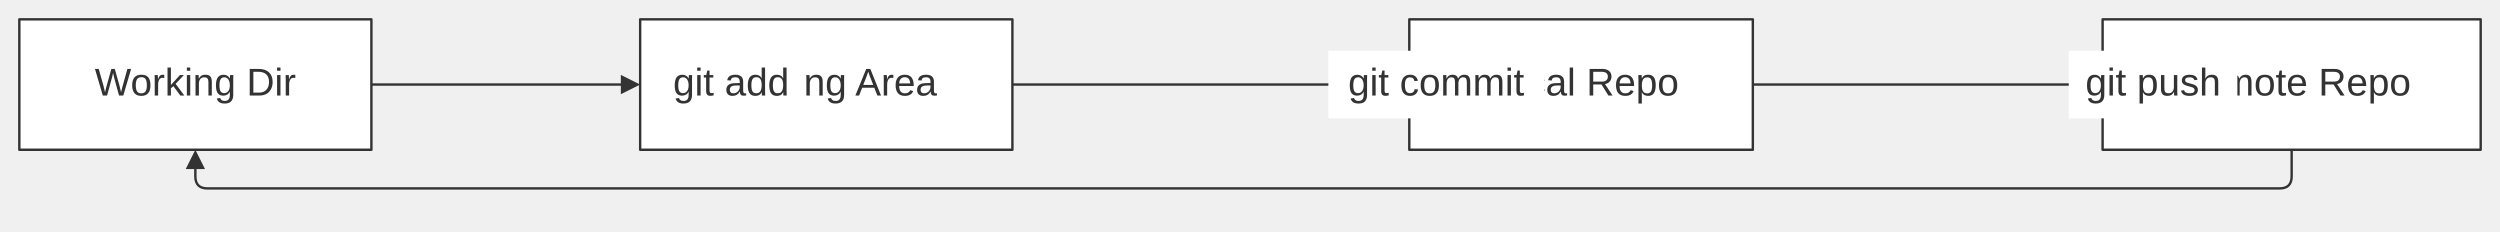
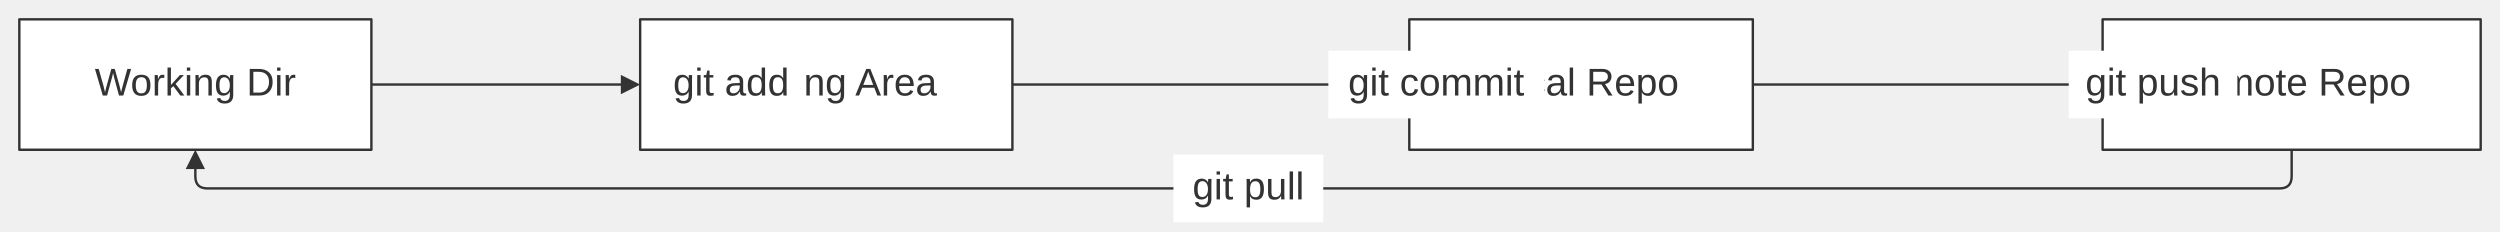
<svg xmlns="http://www.w3.org/2000/svg" width="100%" viewBox="0 0 1034.94 96.00" style="max-width: 1034.94px; background-color: transparent;" font-family="&quot;trebuchet ms&quot;, verdana, arial, sans-serif" font-size="16.00">
  <defs>
    <marker id="arrowhead" viewBox="0 0 10.00 10.00" refX="5.00" refY="5.00" markerWidth="8.00" markerHeight="8.00" orient="auto-start-reverse" markerUnits="userSpaceOnUse">
      <path d="M 0 0 L 10.00 5.00 L 0 10.00 z" fill="#333" />
    </marker>
  </defs>
  <g transform="translate(0.00,0.00)">
    <g class="edgePaths">
      <path d="M153.75,35.00 L261.01,35.00" stroke="#333" stroke-width="1.00" fill="none" stroke-linecap="round" stroke-linejoin="round" marker-end="url(#arrowhead)" />
      <path d="M419.11,35.00 L579.41,35.00" stroke="#333" stroke-width="1.00" fill="none" stroke-linecap="round" stroke-linejoin="round" marker-end="url(#arrowhead)" />
      <path d="M725.63,35.00 L866.43,35.00" stroke="#333" stroke-width="1.00" fill="none" stroke-linecap="round" stroke-linejoin="round" marker-end="url(#arrowhead)" />
      <path d="M948.69,62.00 L948.69,73.00 Q948.69,78.00 943.69,78.00 L85.87,78.00 Q80.87,78.00 80.87,73.00 L80.87,66.00" stroke="#333" stroke-width="1.00" fill="none" stroke-linecap="round" stroke-linejoin="round" marker-end="url(#arrowhead)" />
    </g>
    <g class="nodes">
      <rect x="583.41" y="8.00" width="142.22" height="54.00" fill="white" stroke="#333" stroke-width="1.00" stroke-linejoin="round" />
      <text x="654.52" y="35.00" text-anchor="middle" dominant-baseline="middle" fill="#333">Local Repo</text>
      <rect x="870.43" y="8.00" width="156.51" height="54.00" fill="white" stroke="#333" stroke-width="1.00" stroke-linejoin="round" />
      <text x="948.69" y="35.00" text-anchor="middle" dominant-baseline="middle" fill="#333">Remote Repo</text>
      <rect x="265.01" y="8.00" width="154.10" height="54.00" fill="white" stroke="#333" stroke-width="1.00" stroke-linejoin="round" />
      <text x="342.06" y="35.00" text-anchor="middle" dominant-baseline="middle" fill="#333">Staging Area</text>
      <rect x="8.00" y="8.00" width="145.75" height="54.00" fill="white" stroke="#333" stroke-width="1.00" stroke-linejoin="round" />
      <text x="80.87" y="35.00" text-anchor="middle" dominant-baseline="middle" fill="#333">Working Dir</text>
    </g>
    <g class="edgeLabels">
      <rect x="272.04" y="21.00" width="61.27" height="28.00" fill="white" />
      <text x="302.67" y="35.00" text-anchor="middle" dominant-baseline="middle" fill="#333">git add</text>
      <rect x="549.91" y="21.00" width="89.29" height="28.00" fill="white" />
      <text x="594.55" y="35.00" text-anchor="middle" dominant-baseline="middle" fill="#333">git commit</text>
      <rect x="856.42" y="21.00" width="69.80" height="28.00" fill="white" />
      <text x="891.32" y="35.00" text-anchor="middle" dominant-baseline="middle" fill="#333">git push</text>
-       <rect x="265.01" y="113.50" width="62.01" height="28.00" fill="white" />
-       <text x="296.02" y="127.50" text-anchor="middle" dominant-baseline="middle" fill="#333">git pull</text>
+       <rect x="485.78" y="64.00" width="62.01" height="28.00" fill="white" />
+       <text x="516.78" y="78.00" text-anchor="middle" dominant-baseline="middle" fill="#333">git pull</text>
    </g>
  </g>
</svg>
